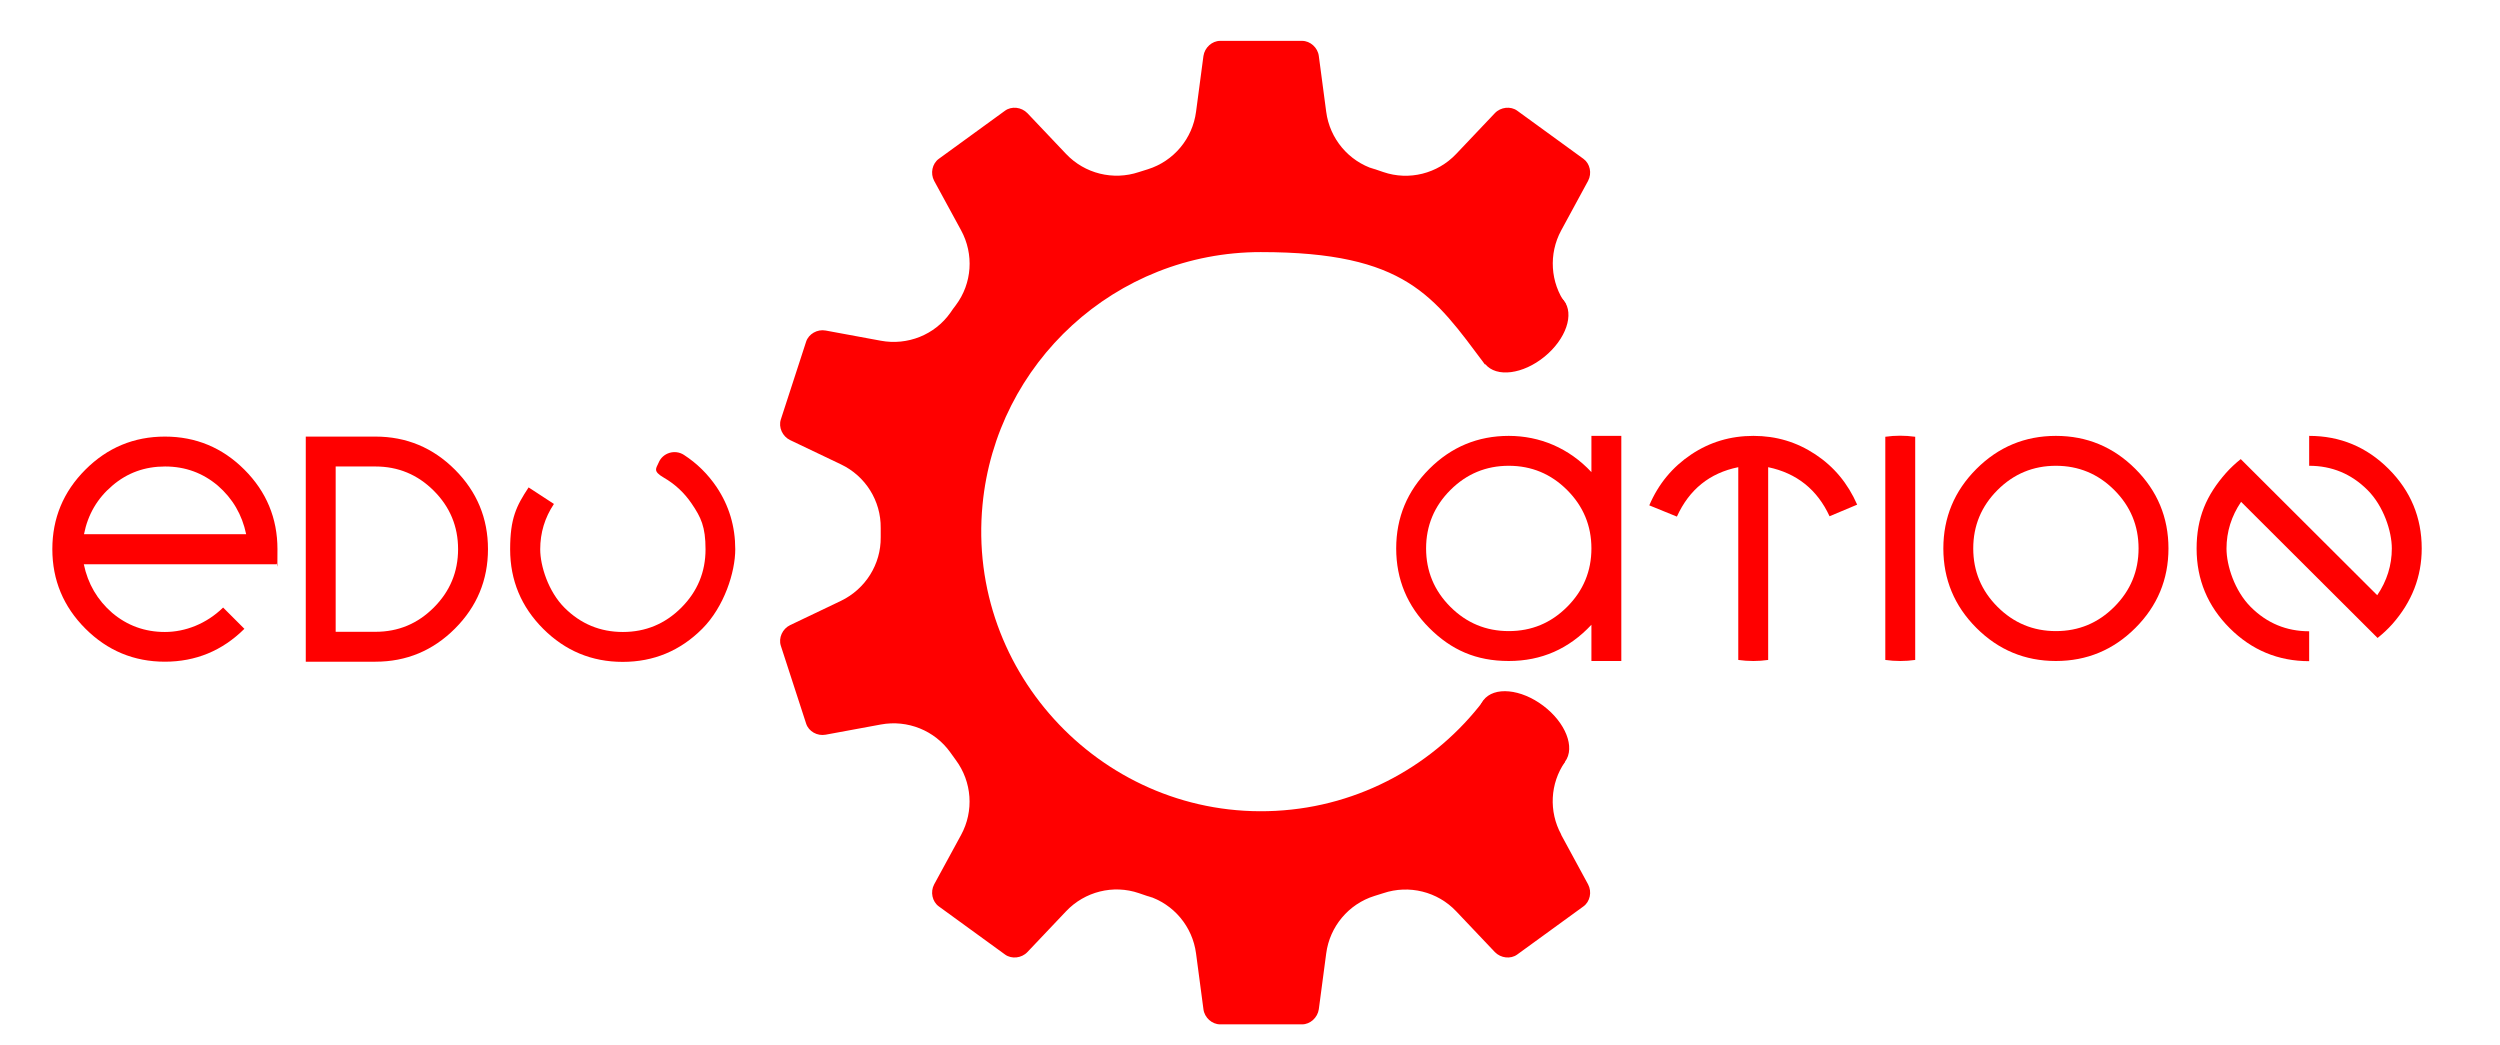
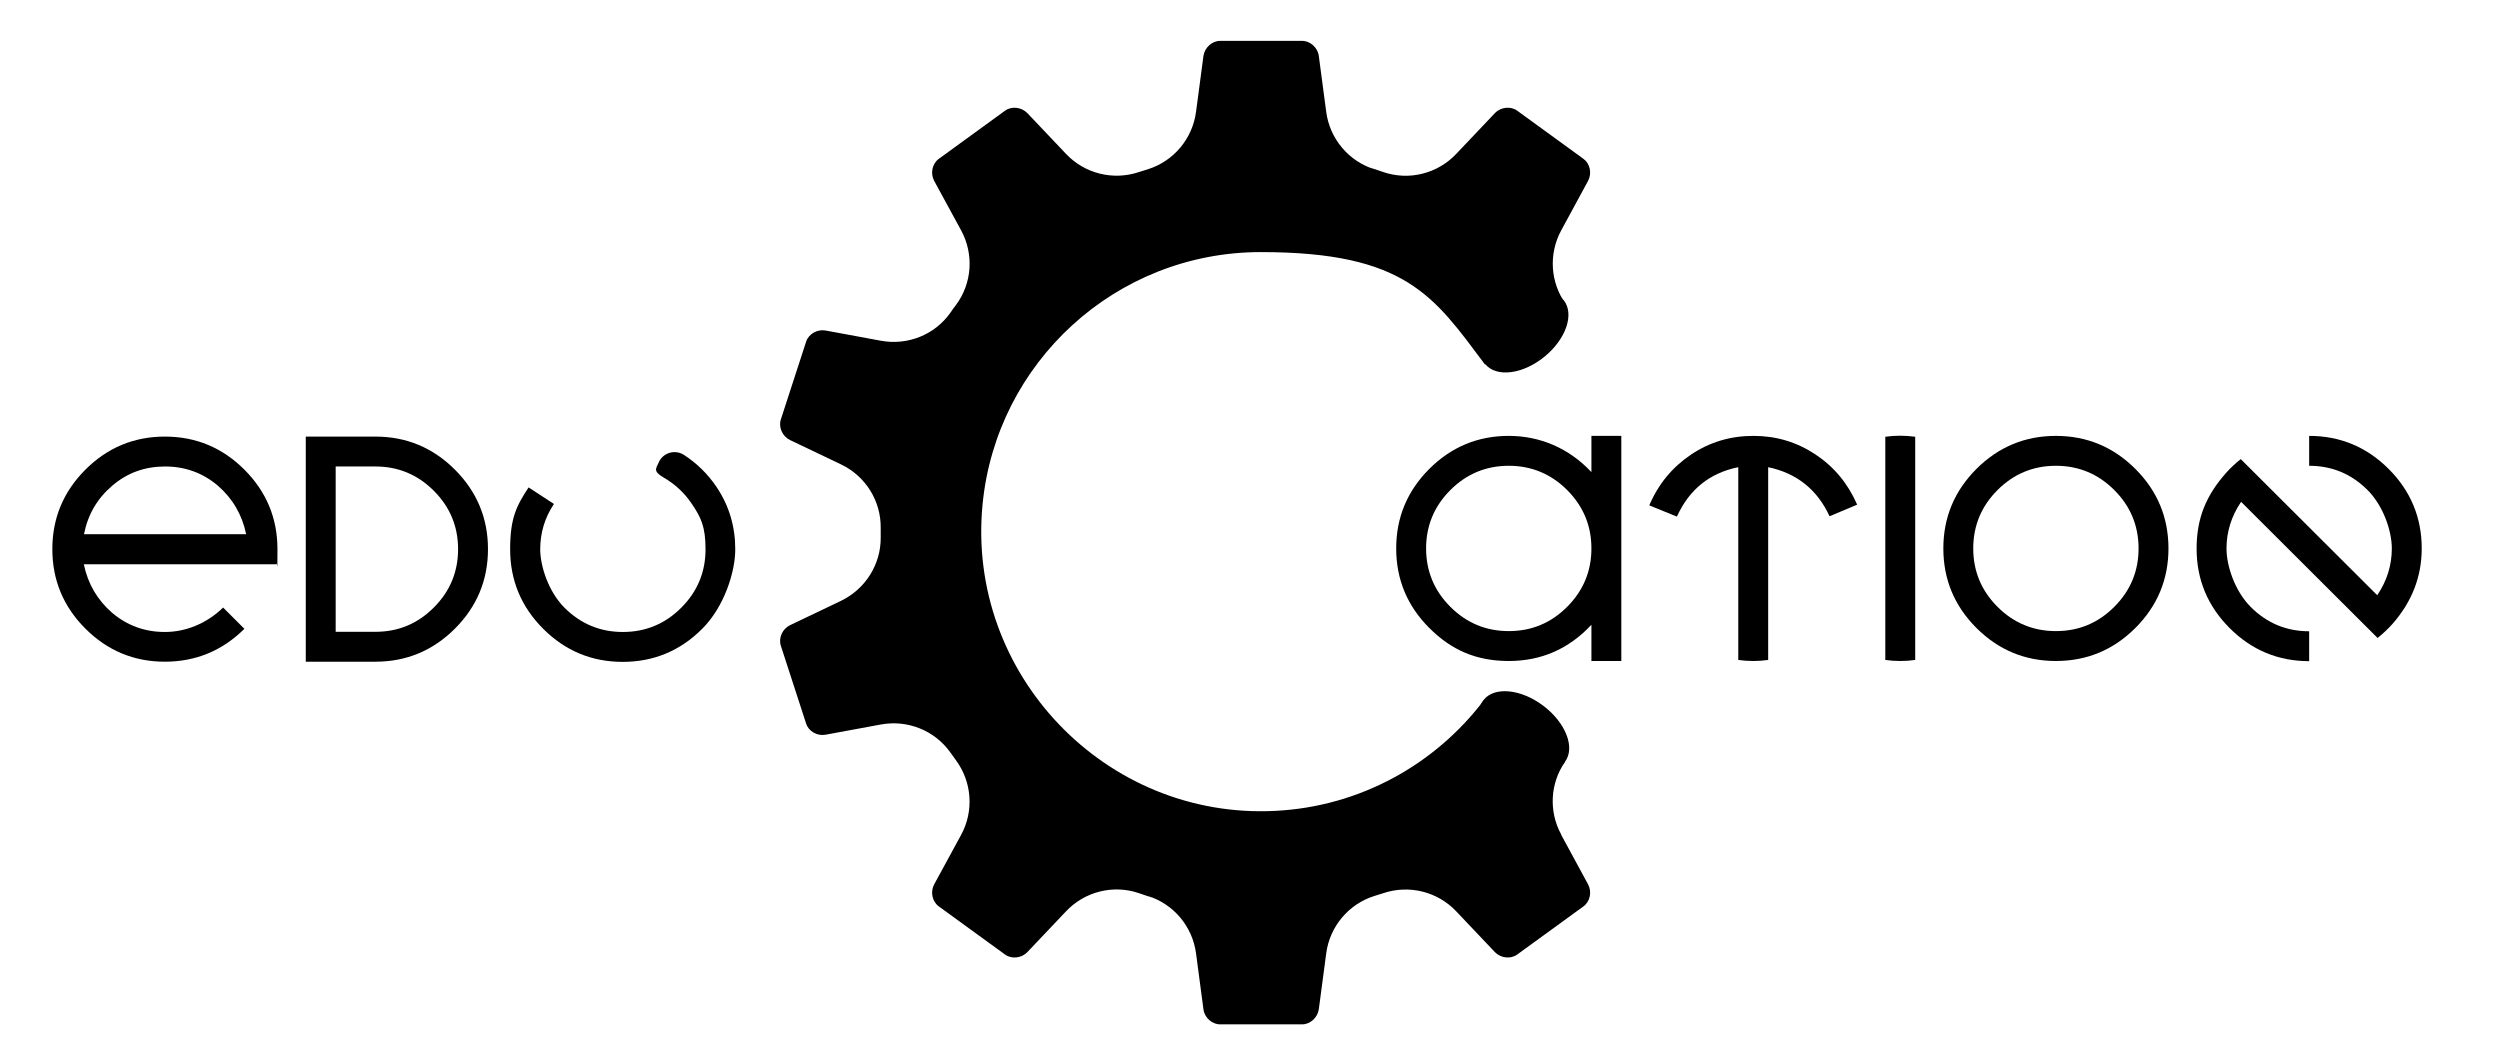
<svg xmlns="http://www.w3.org/2000/svg" id="_Слой_1" data-name="Слой 1" version="1.1" viewBox="5.042 405.564 1421.465 593.984">
  <defs>
    <style>
      .cls-1 {
        stroke-width: .9px;
      }

      .cls-1, .cls-2, .cls-3 {
-         fill: red;
+         fill: currentColor;
      }

      .cls-1, .cls-3 {
-         stroke: red;
+         stroke: currentColor;
        stroke-miterlimit: 10;
      }

      .cls-2 {
        stroke-width: 0px;
      }

      .cls-3 {
        stroke-width: .9px;
      }
    </style>
  </defs>
  <path class="cls-2" d="M892.7,880c-7.1-13-6.3-29,2.1-41.1,0-.1,0-.3,0-.3l-45.9-34.7c-.1,0-.3,0-.3,0-27.4,36.1-70,60.2-118.2,62.7-96.7,5.1-176-77.8-166.7-174.1,7.7-80.6,75.6-143.6,158.2-143.6s98.4,25.1,127.4,63.8c0,.1.2.1.3,0l45.7-34c.1,0,.1-.2,0-.3-8.8-12.2-9.8-28.5-2.6-41.8l15.3-28.2c2.3-4.3,1.1-9.8-2.6-12.5l-37.7-27.4c-3.7-2.7-9.4-2.1-12.7,1.4l-22,23.2c-10.6,11.2-26.8,15.3-41.4,10.3s-3.4-1.1-5.1-1.6c-14.7-4.6-25.4-17.4-27.4-32.7l-4.2-31.7c-.6-4.8-4.9-8.6-9.5-8.6h-46.6c-4.6,0-8.8,3.8-9.5,8.6l-4.2,31.7c-2,15.3-12.7,28.1-27.4,32.7-1.7.5-3.4,1.1-5.1,1.6-14.6,4.9-30.8.9-41.4-10.3l-22-23.2c-3.4-3.5-9-4.1-12.7-1.4l-37.7,27.4c-3.7,2.7-4.9,8.2-2.6,12.5l15.3,28.1c7.4,13.6,6.3,30.2-3,42.6-1.1,1.4-2.1,2.8-3.1,4.3-8.9,12.6-24.4,18.7-39.5,15.9l-31.4-5.8c-4.8-.9-9.7,2-11.1,6.3l-14.4,44.3c-1.4,4.4.9,9.6,5.3,11.7l28.9,13.8c13.9,6.6,22.8,20.7,22.6,36.2,0,.9,0,1.8,0,2.6s0,1.8,0,2.6c.2,15.4-8.7,29.5-22.6,36.2l-28.9,13.8c-4.4,2.1-6.7,7.3-5.3,11.7l14.4,44.3c1.4,4.4,6.3,7.2,11.1,6.3l31.4-5.8c15.2-2.8,30.6,3.4,39.5,15.9,1,1.4,2.1,2.9,3.1,4.3,9.2,12.4,10.4,29,3,42.6l-15.3,28.1c-2.3,4.3-1.1,9.8,2.6,12.5l37.7,27.4c3.7,2.7,9.4,2.1,12.7-1.4l22-23.2c10.6-11.2,26.8-15.3,41.4-10.3s3.4,1.1,5.1,1.6c14.7,4.6,25.4,17.4,27.4,32.7l4.2,31.7c.6,4.8,4.9,8.6,9.5,8.6h46.6c4.6,0,8.8-3.8,9.5-8.6l4.2-31.7c2-15.3,12.7-28.1,27.4-32.7,1.7-.5,3.4-1.1,5.1-1.6,14.6-4.9,30.8-.9,41.4,10.3l22,23.2c3.4,3.5,9,4.1,12.7,1.4l37.7-27.4c3.7-2.7,4.9-8.2,2.6-12.5l-15.3-28.2Z" />
  <ellipse class="cls-1" cx="871.7" cy="821.2" rx="17.6" ry="28.6" transform="translate(-308.8 1023.2) rotate(-53)" />
  <ellipse class="cls-3" cx="871.9" cy="595.1" rx="28.3" ry="17.6" transform="translate(-180 684.3) rotate(-39.2)" />
  <g>
    <path class="cls-2" d="M926.9,781.4h-17v-20.6c-12.8,13.7-28.4,20.6-47,20.6s-32.7-6.3-45.2-18.8c-12.5-12.5-18.8-27.6-18.8-45.2s6.3-32.7,18.8-45.2c12.5-12.5,27.6-18.8,45.2-18.8s34.2,6.9,47,20.6v-20.6h17v128ZM862.9,764.4c13,0,24-4.6,33.2-13.8,9.2-9.2,13.8-20.3,13.8-33.2s-4.6-24-13.8-33.2c-9.2-9.2-20.3-13.8-33.2-13.8s-24,4.6-33.2,13.8c-9.2,9.2-13.8,20.3-13.8,33.2s4.6,24,13.8,33.2c9.2,9.2,20.3,13.8,33.2,13.8Z" />
    <path class="cls-2" d="M1002,781.4c-3,0-5.8-.2-8.6-.6v-109.6c-16.3,3.3-27.9,12.7-34.9,28.1l-15.7-6.4c5.2-12.2,13.2-21.8,23.8-28.9,10.6-7.1,22.4-10.6,35.4-10.6s24.6,3.5,35.2,10.5c10.6,7,18.5,16.5,23.8,28.6l-15.7,6.6c-7-15.2-18.7-24.5-34.9-27.9v109.6c-2.8.4-5.6.6-8.4.6Z" />
    <path class="cls-2" d="M1085.6,781.4c-3,0-5.8-.2-8.6-.6v-126.9c2.8-.4,5.6-.6,8.4-.6s5.7.2,8.6.6v126.9c-2.8.4-5.6.6-8.4.6Z" />
    <path class="cls-2" d="M1174,781.4c-17.6,0-32.7-6.3-45.2-18.8-12.5-12.5-18.8-27.6-18.8-45.2s6.3-32.7,18.8-45.2c12.5-12.5,27.6-18.8,45.2-18.8s32.7,6.3,45.2,18.8c12.5,12.5,18.8,27.6,18.8,45.2s-6.3,32.7-18.8,45.2c-12.5,12.5-27.6,18.8-45.2,18.8ZM1174,764.4c13,0,24-4.6,33.2-13.8,9.2-9.2,13.8-20.3,13.8-33.2s-4.6-24-13.8-33.2c-9.2-9.2-20.3-13.8-33.2-13.8s-24,4.6-33.2,13.8c-9.2,9.2-13.8,20.3-13.8,33.2s4.6,24,13.8,33.2c9.2,9.2,20.3,13.8,33.2,13.8Z" />
    <path class="cls-2" d="M1382,717.4c0,16.1-5.6,30.4-16.7,43-2.6,2.9-5.4,5.5-8.4,7.9l-77.6-77.4c-5.5,8.1-8.3,17-8.3,26.6s4.6,24,13.8,33.2c9.2,9.2,20.3,13.8,33.2,13.8v17c-17.6,0-32.7-6.3-45.2-18.8-12.5-12.5-18.8-27.6-18.8-45.2s5.6-30.4,16.7-43c2.6-2.9,5.4-5.5,8.4-7.9l77.6,77.4c5.5-8.1,8.3-17,8.3-26.6s-4.6-24-13.8-33.2c-9.2-9.2-20.3-13.8-33.2-13.8v-17c17.6,0,32.7,6.3,45.2,18.8,12.5,12.5,18.8,27.6,18.8,45.2Z" />
  </g>
  <g>
    <path class="cls-2" d="M98.8,781.8c-17.6,0-32.7-6.3-45.2-18.8-12.5-12.5-18.8-27.6-18.8-45.2s6.3-32.7,18.8-45.2,27.6-18.8,45.2-18.8,32.7,6.3,45.2,18.8c12.5,12.5,18.8,27.6,18.8,45.2s-.2,5.7-.6,8.6H52.7c2.3,11.1,7.7,20.3,16.1,27.6,8.5,7.2,18.5,10.9,30,10.9s23.6-4.6,33.1-13.9l12.1,12.1c-12.6,12.5-27.7,18.7-45.3,18.7ZM145,709.3c-2.3-11.1-7.7-20.3-16.1-27.6-8.5-7.2-18.5-10.9-30-10.9s-21.5,3.6-30,10.9c-8.5,7.2-13.9,16.4-16.1,27.6h92.3Z" />
    <path class="cls-2" d="M218.5,781.8h-39.6v-128h39.6c17.6,0,32.7,6.3,45.2,18.8,12.5,12.5,18.8,27.6,18.8,45.2s-6.3,32.7-18.8,45.2c-12.5,12.5-27.6,18.8-45.2,18.8ZM218.5,764.8c13,0,24-4.6,33.2-13.8,9.2-9.2,13.8-20.3,13.8-33.2s-4.6-24-13.8-33.2c-9.2-9.2-20.3-13.8-33.2-13.8h-22.6v94h22.6Z" />
    <path class="cls-2" d="M320,692.1c-5.2,7.8-7.8,16.4-7.8,25.8s4.6,24,13.8,33.2c9.2,9.2,20.3,13.8,33.2,13.8s24-4.6,33.2-13.8,13.8-20.3,13.8-33.2-2.6-18.2-7.9-26c-4.2-6.2-9.5-11.1-15.9-14.8s-4.2-5.3-2.9-8.4h0c2.3-5.7,9.3-7.8,14.4-4.5,7.4,4.8,13.6,10.9,18.6,18.3,7.1,10.6,10.6,22.4,10.6,35.4s-6.3,32.7-18.8,45.2-27.6,18.8-45.2,18.8-32.7-6.3-45.2-18.8c-12.5-12.5-18.8-27.6-18.8-45.2s3.5-24.6,10.5-35.2" />
  </g>
</svg>
